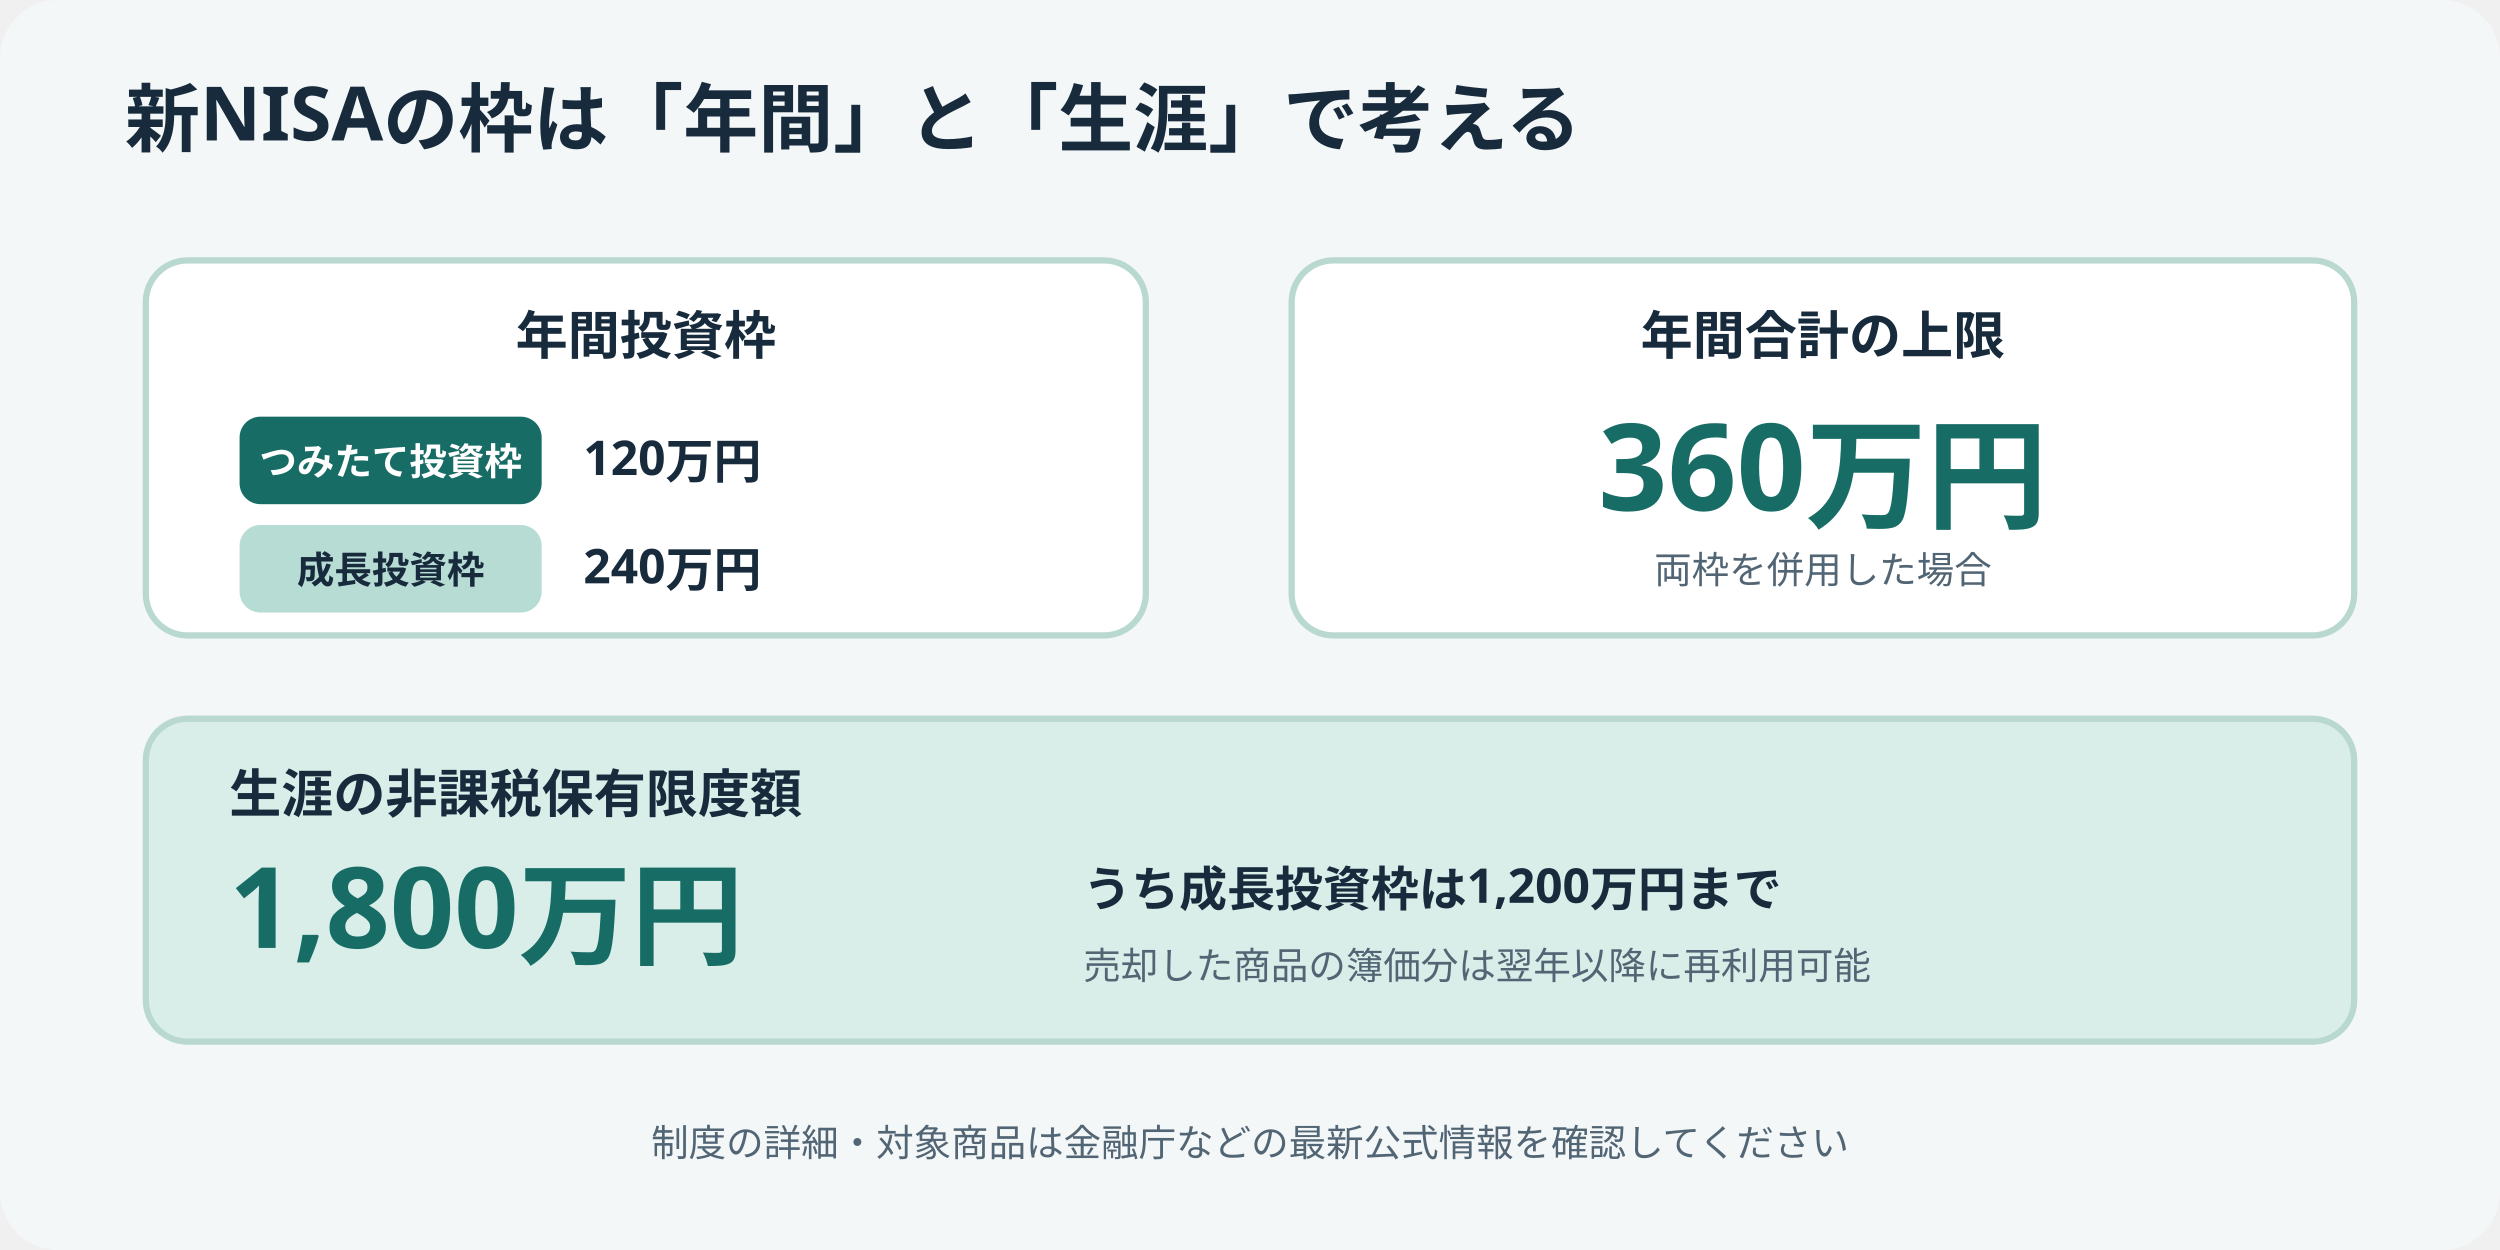
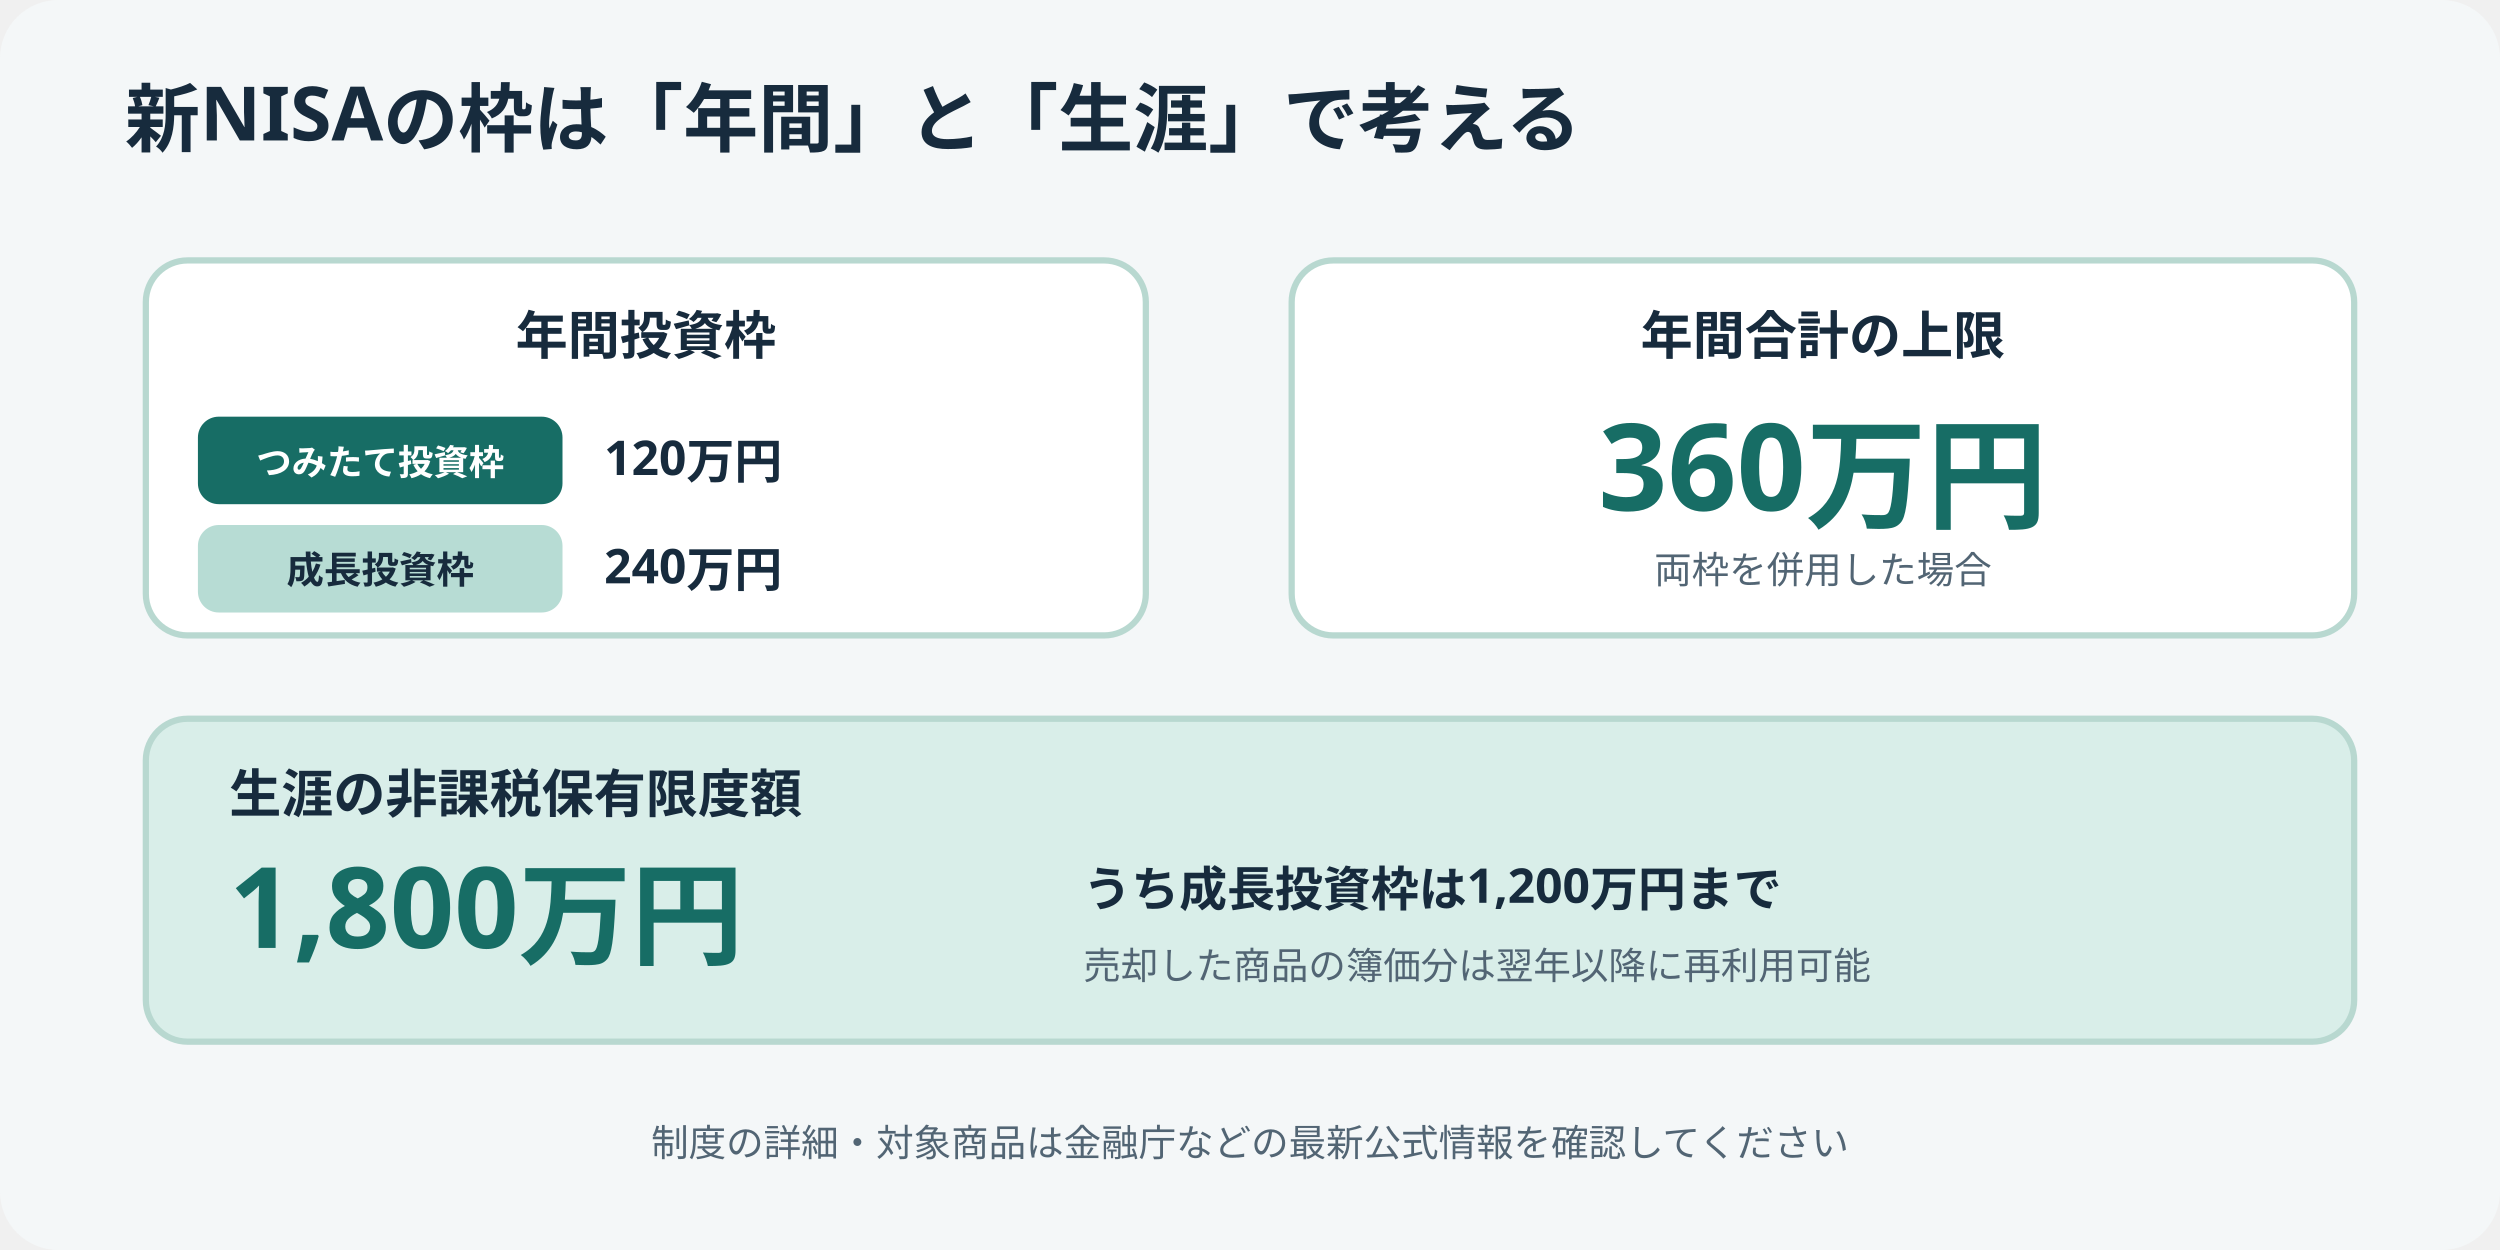
<svg xmlns="http://www.w3.org/2000/svg" width="1200" height="600" viewBox="0 0 1200 600" role="img" aria-labelledby="title desc">
  <rect width="1200" height="600" rx="28" fill="#f4f7f8" />
  <g font-family="sans-serif" fill="#172b3d">
    <text x="60" y="70" font-size="36" font-weight="700">新NISAの枠は「年間」と「生涯」で考える</text>
    <rect x="70" y="125" width="480" height="180" rx="20" fill="#fff" stroke="#b8d8d0" stroke-width="3" />
    <text x="310" y="170" font-size="25" font-weight="700" text-anchor="middle">年間投資枠</text>
-     <rect x="115" y="200" width="145" height="42" rx="10" fill="#176d65" />
-     <text x="187.5" y="228" font-size="18" font-weight="700" fill="#fff" text-anchor="middle">つみたて投資枠</text>
-     <text x="280" y="228" font-size="23" font-weight="700">120万円</text>
-     <rect x="115" y="252" width="145" height="42" rx="10" fill="#b7dcd4" />
-     <text x="187.5" y="280" font-size="18" font-weight="700" text-anchor="middle">成長投資枠</text>
-     <text x="280" y="280" font-size="23" font-weight="700">240万円</text>
+     <rect x="95" y="200" width="175" height="42" rx="10" fill="#176d65" />
+     <text x="182.5" y="228" font-size="17" font-weight="700" fill="#fff" text-anchor="middle">つみたて投資枠</text>
+     <text x="290" y="228" font-size="23" font-weight="700">120万円</text>
+     <rect x="95" y="252" width="175" height="42" rx="10" fill="#b7dcd4" />
+     <text x="182.5" y="280" font-size="18" font-weight="700" text-anchor="middle">成長投資枠</text>
+     <text x="290" y="280" font-size="23" font-weight="700">240万円</text>
    <rect x="620" y="125" width="510" height="180" rx="20" fill="#fff" stroke="#b8d8d0" stroke-width="3" />
    <text x="875" y="170" font-size="25" font-weight="700" text-anchor="middle">年間合計の上限</text>
    <text x="875" y="245" font-size="58" font-weight="800" text-anchor="middle" fill="#176d65">360万円</text>
    <text x="875" y="280" font-size="18" text-anchor="middle" fill="#526574">両枠を併用した場合</text>
    <rect x="70" y="345" width="1060" height="155" rx="20" fill="#d9eee9" stroke="#b8d8d0" stroke-width="3" />
    <text x="110" y="390" font-size="25" font-weight="700">生涯の非課税保有限度額</text>
    <text x="110" y="455" font-size="54" font-weight="800" fill="#176d65">1,800万円</text>
    <text x="520" y="435" font-size="23" font-weight="700">うち成長投資枠は1,200万円まで</text>
    <text x="520" y="470" font-size="18" fill="#526574">売却した商品の簿価分は翌年以降に再利用可能</text>
    <text x="600" y="555" font-size="18" text-anchor="middle" fill="#526574">制度の詳細・対象商品は金融庁などの最新公式情報を確認してください</text>
  </g>
</svg>
